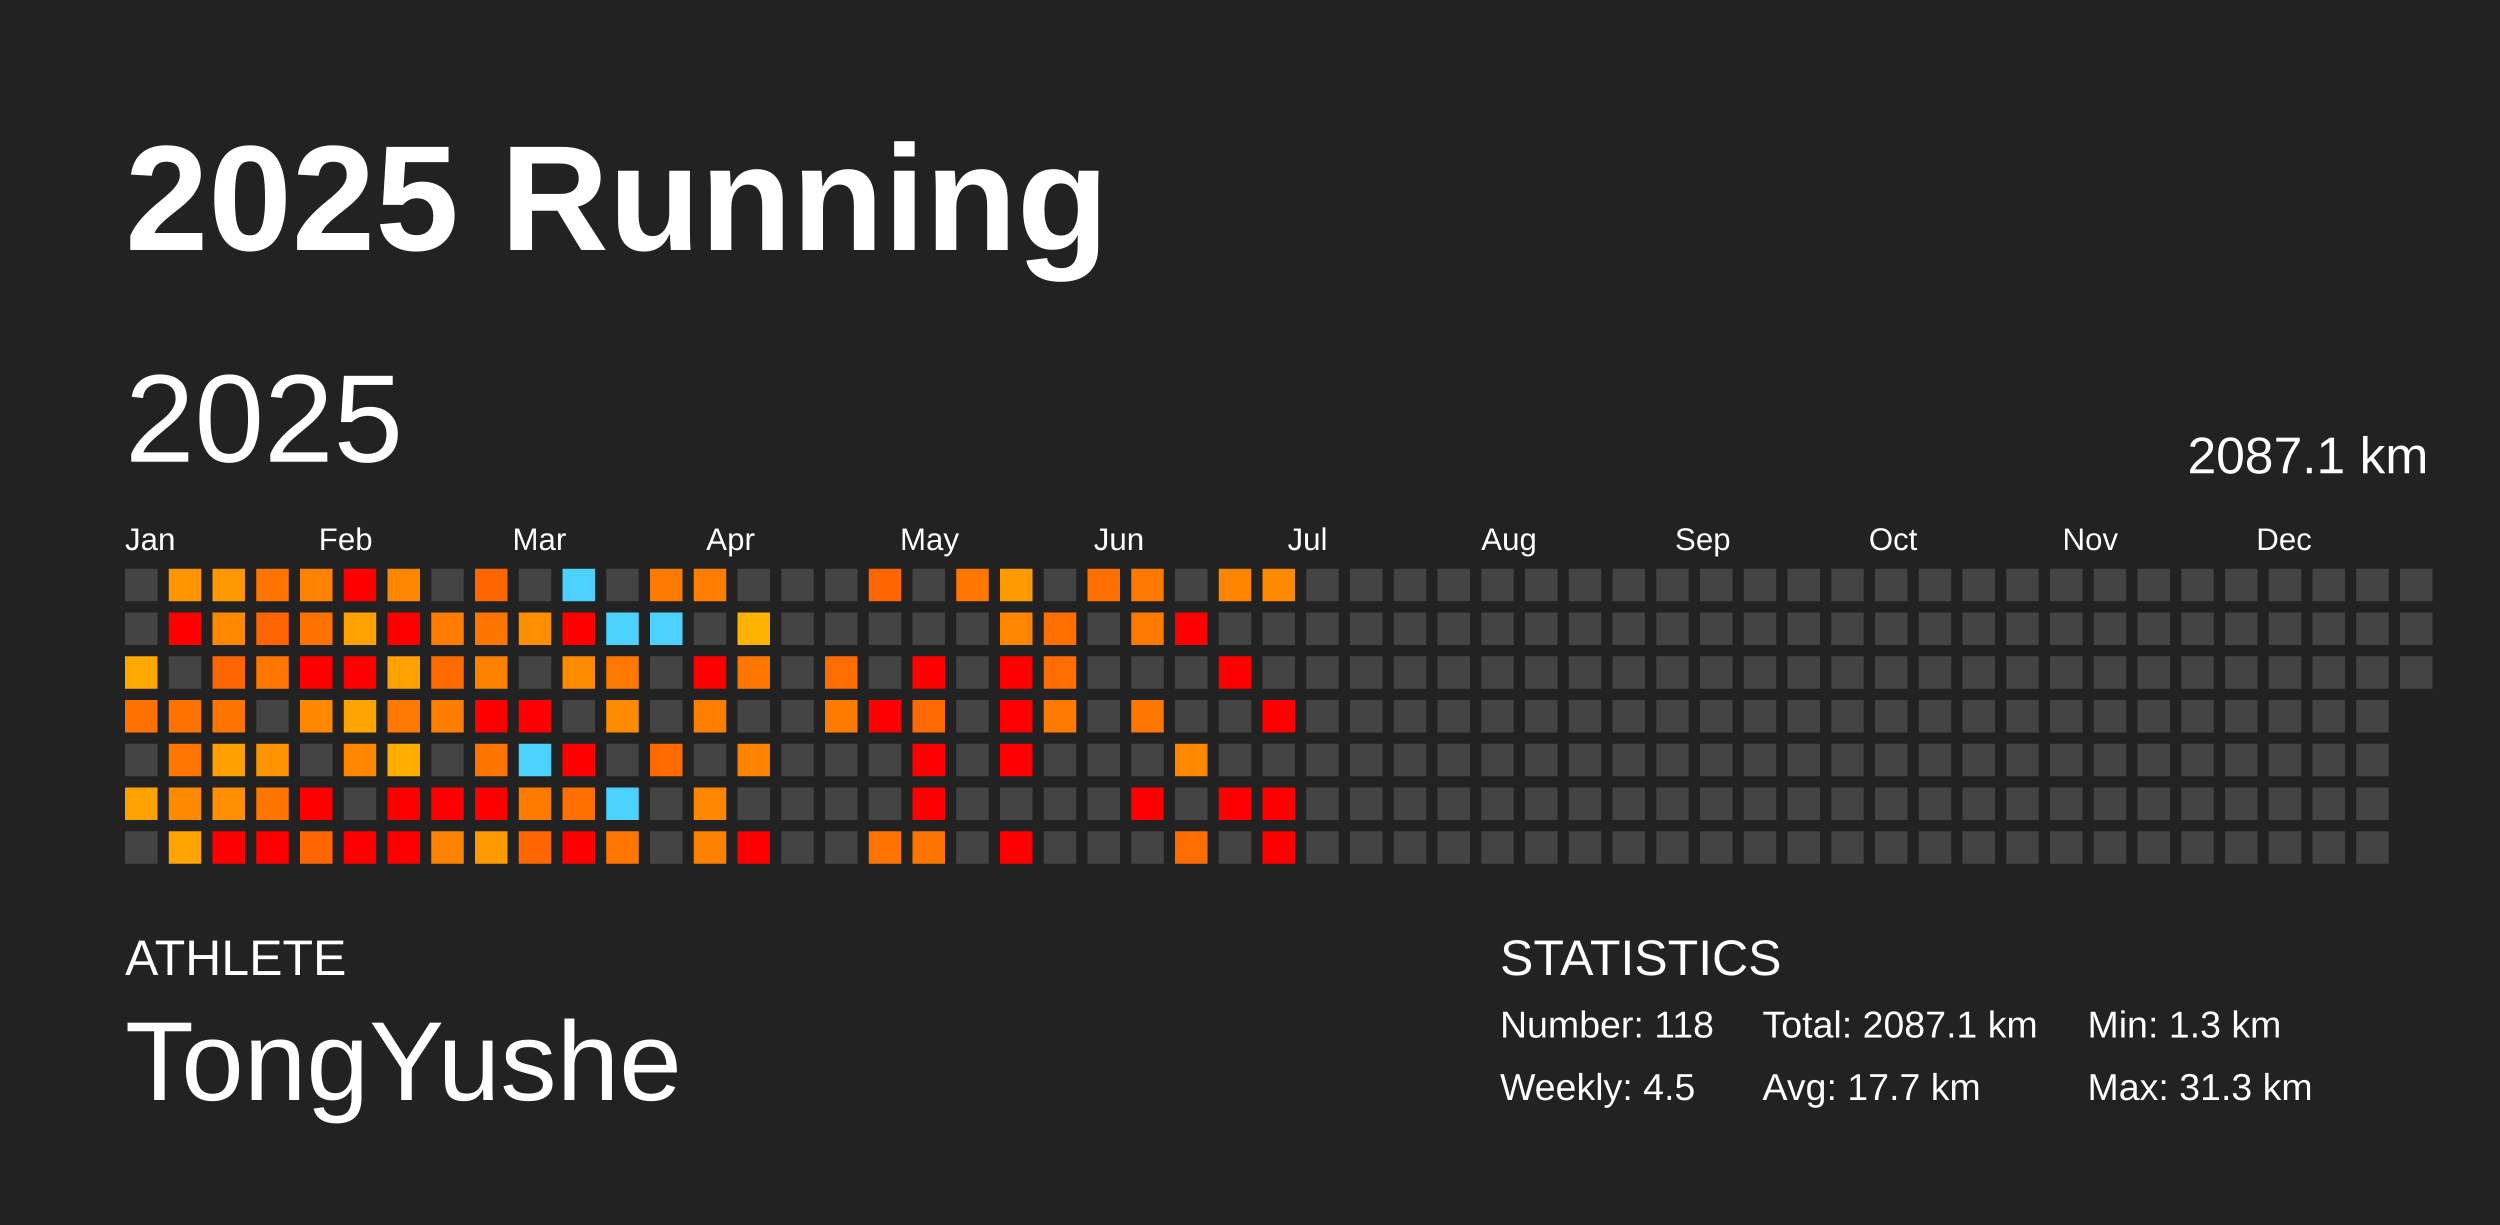
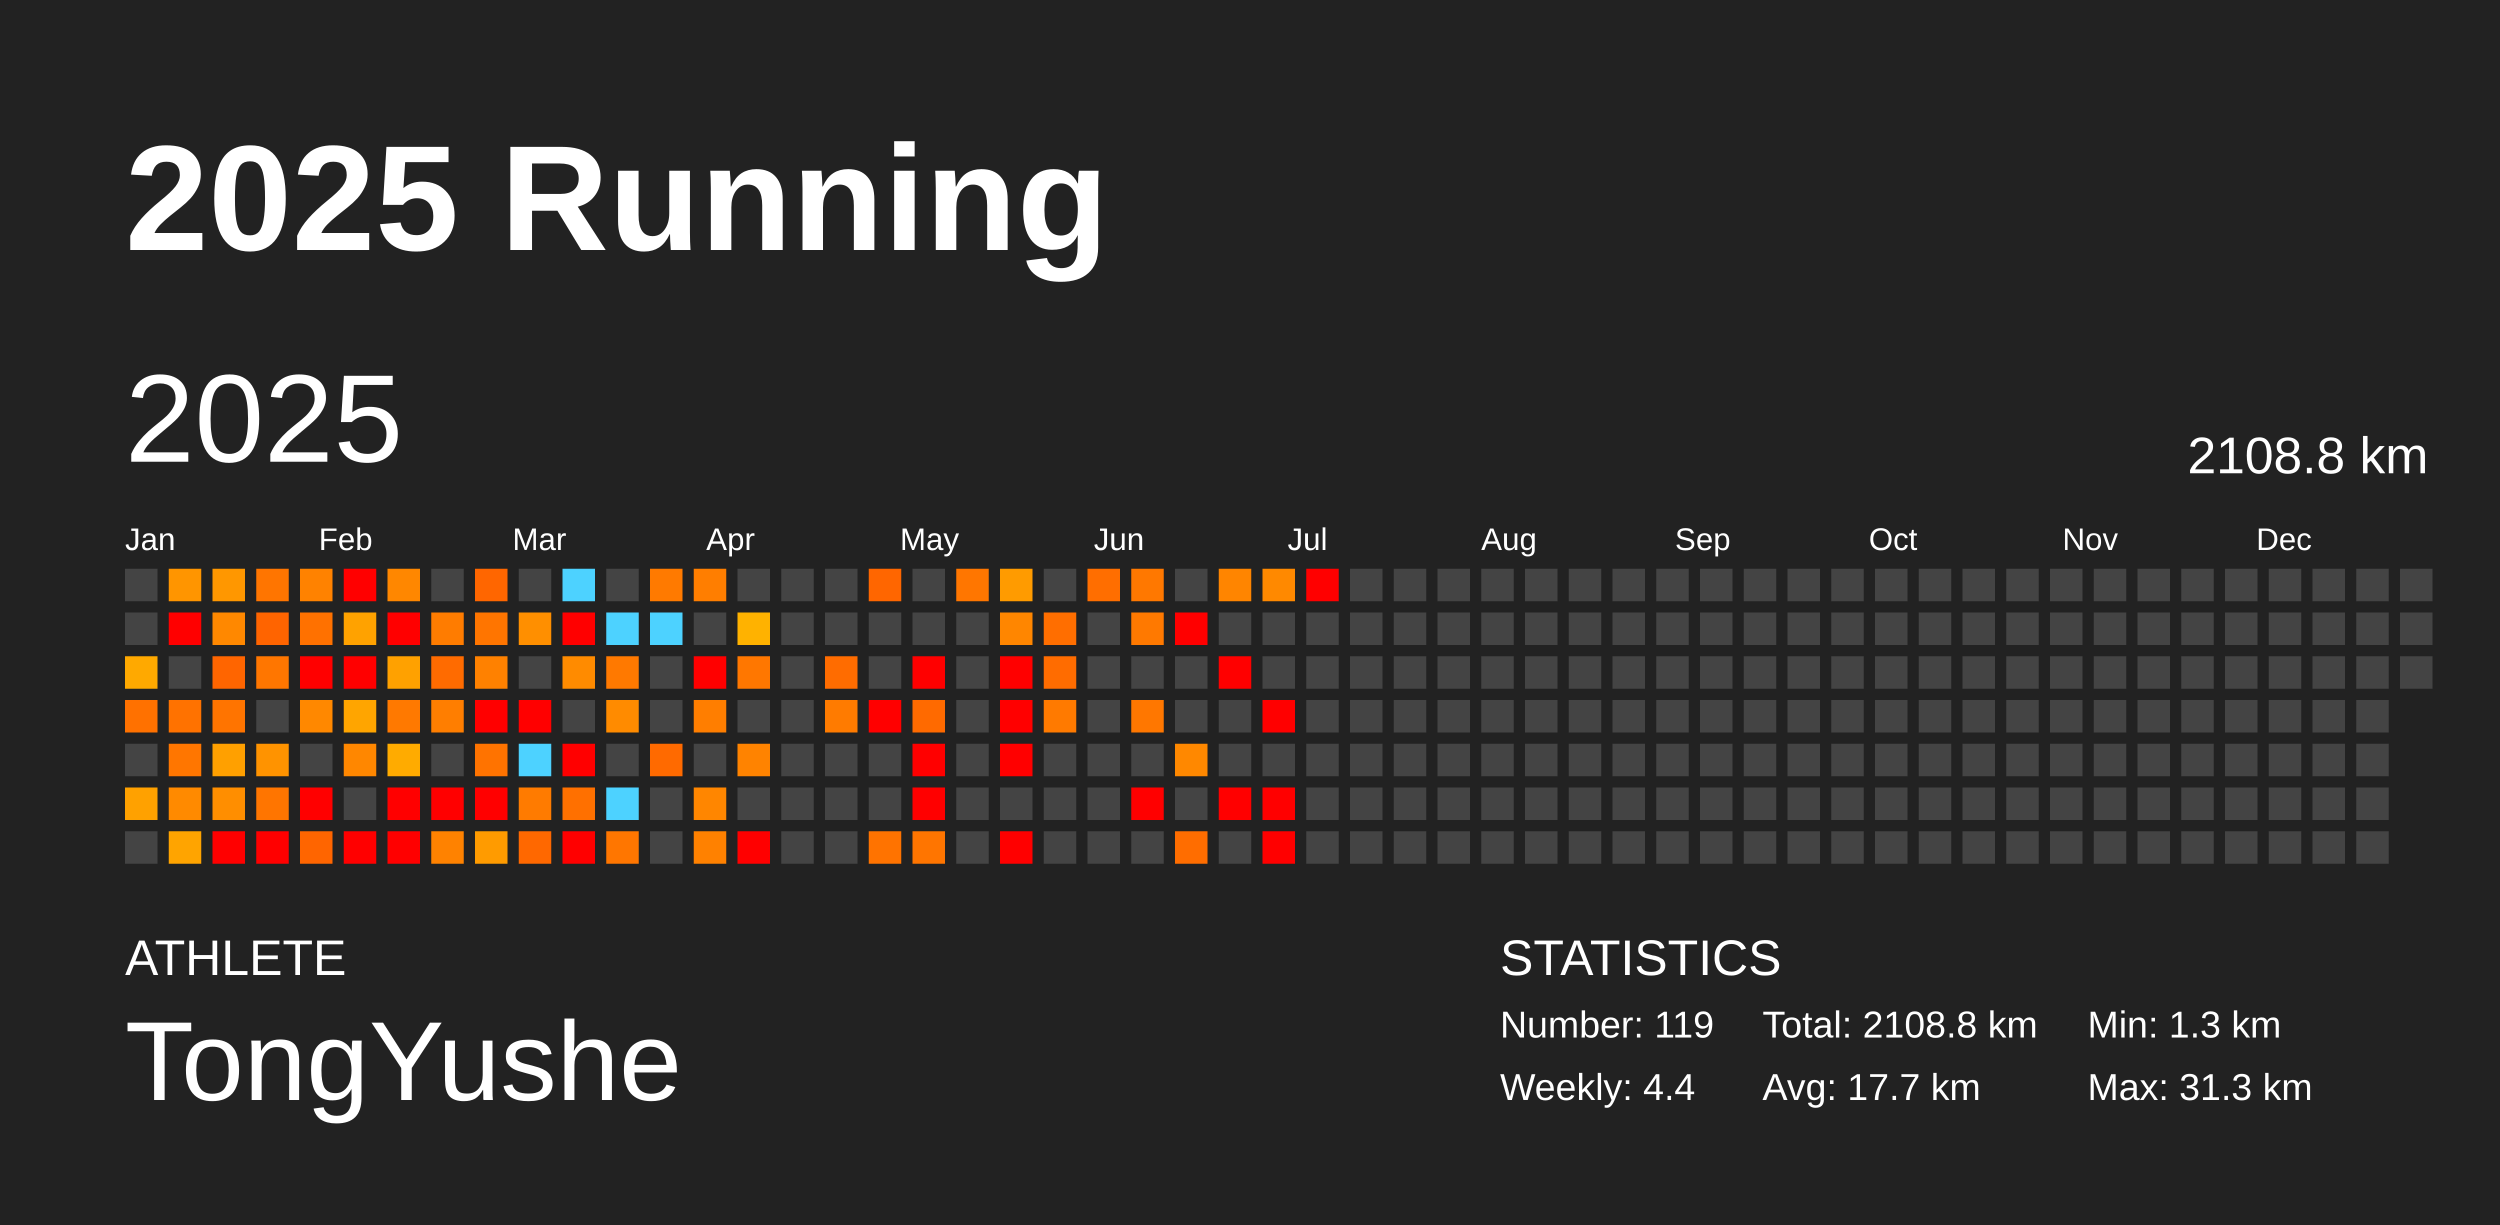
<svg xmlns="http://www.w3.org/2000/svg" baseProfile="full" height="98mm" version="1.1" viewBox="0,0,200,98" width="200mm">
  <defs />
  <rect fill="#222222" height="98" width="200" x="0" y="0" />
  <text fill="#FFFFFF" style="font-size:12px; font-family:Arial; font-weight:bold;" x="10" y="20">2025 Running</text>
  <text fill="#FFFFFF" style="font-size:4px; font-family:Arial" x="10" y="78">ATHLETE</text>
  <text fill="#FFFFFF" style="font-size:9px; font-family:Arial" x="10" y="88">TongYushe</text>
  <text fill="#FFFFFF" style="font-size:4px; font-family:Arial" x="120" y="78">STATISTICS</text>
-   <text fill="#FFFFFF" style="font-size:3px; font-family:Arial" x="120" y="83">Number: 118</text>
-   <text fill="#FFFFFF" style="font-size:3px; font-family:Arial" x="120" y="88">Weekly: 4.5</text>
-   <text fill="#FFFFFF" style="font-size:3px; font-family:Arial" x="141" y="83">Total: 2087.1 km</text>
+   <text fill="#FFFFFF" style="font-size:3px; font-family:Arial" x="120" y="83">Number: 119</text>
+   <text fill="#FFFFFF" style="font-size:3px; font-family:Arial" x="120" y="88">Weekly: 4.4</text>
+   <text fill="#FFFFFF" style="font-size:3px; font-family:Arial" x="141" y="83">Total: 2108.8 km</text>
  <text fill="#FFFFFF" style="font-size:3px; font-family:Arial" x="141" y="88">Avg: 17.7 km</text>
  <text fill="#FFFFFF" style="font-size:3px; font-family:Arial" x="167" y="83">Min: 1.3 km</text>
  <text fill="#FFFFFF" style="font-size:3px; font-family:Arial" x="167" y="88">Max: 31.3 km</text>
  <text dominant-baseline="hanging" fill="#FFFFFF" style="font-size:10.0px; font-family:Arial;" x="10" y="30">2025</text>
-   <text dominant-baseline="hanging" fill="#FFFFFF" style="font-size:4.125px; font-family:Arial;" x="175" y="35">2087.1 km</text>
+   <text dominant-baseline="hanging" fill="#FFFFFF" style="font-size:4.125px; font-family:Arial;" x="175" y="35">2108.8 km</text>
  <text fill="#FFFFFF" style="font-size:2.5px; font-family:Arial" x="10.0" y="44">Jan</text>
  <text fill="#FFFFFF" style="font-size:2.5px; font-family:Arial" x="25.5" y="44">Feb</text>
  <text fill="#FFFFFF" style="font-size:2.5px; font-family:Arial" x="41.0" y="44">Mar</text>
  <text fill="#FFFFFF" style="font-size:2.5px; font-family:Arial" x="56.5" y="44">Apr</text>
  <text fill="#FFFFFF" style="font-size:2.5px; font-family:Arial" x="72.0" y="44">May</text>
  <text fill="#FFFFFF" style="font-size:2.5px; font-family:Arial" x="87.5" y="44">Jun</text>
  <text fill="#FFFFFF" style="font-size:2.5px; font-family:Arial" x="103.0" y="44">Jul</text>
  <text fill="#FFFFFF" style="font-size:2.5px; font-family:Arial" x="118.5" y="44">Aug</text>
  <text fill="#FFFFFF" style="font-size:2.5px; font-family:Arial" x="134.0" y="44">Sep</text>
  <text fill="#FFFFFF" style="font-size:2.5px; font-family:Arial" x="149.5" y="44">Oct</text>
  <text fill="#FFFFFF" style="font-size:2.5px; font-family:Arial" x="165.0" y="44">Nov</text>
  <text fill="#FFFFFF" style="font-size:2.5px; font-family:Arial" x="180.5" y="44">Dec</text>
  <rect fill="#444444" height="2.6" width="2.6" x="10.0" y="45.5" />
  <rect fill="#444444" height="2.6" width="2.6" x="10.0" y="49.0" />
  <rect fill="#ffa900" height="2.6" width="2.6" x="10.0" y="52.5" />
  <rect fill="#ff7100" height="2.6" width="2.6" x="10.0" y="56.0" />
  <rect fill="#444444" height="2.6" width="2.6" x="10.0" y="59.5" />
  <rect fill="#ffa100" height="2.6" width="2.6" x="10.0" y="63.0" />
  <rect fill="#444444" height="2.6" width="2.6" x="10.0" y="66.5" />
  <rect fill="#ff9500" height="2.6" width="2.6" x="13.5" y="45.5" />
  <rect fill="red" height="2.6" width="2.6" x="13.5" y="49.0" />
  <rect fill="#444444" height="2.6" width="2.6" x="13.5" y="52.5" />
  <rect fill="#ff7200" height="2.6" width="2.6" x="13.5" y="56.0" />
  <rect fill="#ff7600" height="2.6" width="2.6" x="13.5" y="59.5" />
  <rect fill="#ff8a00" height="2.6" width="2.6" x="13.5" y="63.0" />
  <rect fill="#ffa400" height="2.6" width="2.6" x="13.5" y="66.5" />
  <rect fill="#ff9700" height="2.6" width="2.6" x="17.0" y="45.5" />
  <rect fill="#ff8800" height="2.6" width="2.6" x="17.0" y="49.0" />
  <rect fill="#ff6500" height="2.6" width="2.6" x="17.0" y="52.5" />
  <rect fill="#ff7400" height="2.6" width="2.6" x="17.0" y="56.0" />
  <rect fill="#ffa000" height="2.6" width="2.6" x="17.0" y="59.5" />
  <rect fill="#ff8e00" height="2.6" width="2.6" x="17.0" y="63.0" />
  <rect fill="red" height="2.6" width="2.6" x="17.0" y="66.5" />
  <rect fill="#ff7500" height="2.6" width="2.6" x="20.5" y="45.5" />
  <rect fill="#ff6400" height="2.6" width="2.6" x="20.5" y="49.0" />
  <rect fill="#ff7600" height="2.6" width="2.6" x="20.5" y="52.5" />
  <rect fill="#444444" height="2.6" width="2.6" x="20.5" y="56.0" />
  <rect fill="#ff9300" height="2.6" width="2.6" x="20.5" y="59.5" />
  <rect fill="#ff7500" height="2.6" width="2.6" x="20.5" y="63.0" />
  <rect fill="red" height="2.6" width="2.6" x="20.5" y="66.5" />
  <rect fill="#ff8200" height="2.6" width="2.6" x="24.0" y="45.5" />
  <rect fill="#ff7100" height="2.6" width="2.6" x="24.0" y="49.0" />
  <rect fill="red" height="2.6" width="2.6" x="24.0" y="52.5" />
  <rect fill="#ff8800" height="2.6" width="2.6" x="24.0" y="56.0" />
  <rect fill="#444444" height="2.6" width="2.6" x="24.0" y="59.5" />
  <rect fill="red" height="2.6" width="2.6" x="24.0" y="63.0" />
  <rect fill="#ff6500" height="2.6" width="2.6" x="24.0" y="66.5" />
  <rect fill="red" height="2.6" width="2.6" x="27.5" y="45.5" />
  <rect fill="#ffa200" height="2.6" width="2.6" x="27.5" y="49.0" />
  <rect fill="red" height="2.6" width="2.6" x="27.5" y="52.5" />
  <rect fill="#ffa500" height="2.6" width="2.6" x="27.5" y="56.0" />
  <rect fill="#ff8700" height="2.6" width="2.6" x="27.5" y="59.5" />
  <rect fill="#444444" height="2.6" width="2.6" x="27.5" y="63.0" />
  <rect fill="red" height="2.6" width="2.6" x="27.5" y="66.5" />
  <rect fill="#ff8700" height="2.6" width="2.6" x="31.0" y="45.5" />
  <rect fill="red" height="2.6" width="2.6" x="31.0" y="49.0" />
  <rect fill="#ffa100" height="2.6" width="2.6" x="31.0" y="52.5" />
  <rect fill="#ff7900" height="2.6" width="2.6" x="31.0" y="56.0" />
  <rect fill="#ffab00" height="2.6" width="2.6" x="31.0" y="59.5" />
  <rect fill="red" height="2.6" width="2.6" x="31.0" y="63.0" />
  <rect fill="red" height="2.6" width="2.6" x="31.0" y="66.5" />
  <rect fill="#444444" height="2.6" width="2.6" x="34.5" y="45.5" />
  <rect fill="#ff7c00" height="2.6" width="2.6" x="34.5" y="49.0" />
  <rect fill="#ff6b00" height="2.6" width="2.6" x="34.5" y="52.5" />
  <rect fill="#ff7e00" height="2.6" width="2.6" x="34.5" y="56.0" />
  <rect fill="#444444" height="2.6" width="2.6" x="34.5" y="59.5" />
  <rect fill="red" height="2.6" width="2.6" x="34.5" y="63.0" />
  <rect fill="#ff8200" height="2.6" width="2.6" x="34.5" y="66.5" />
  <rect fill="#ff6600" height="2.6" width="2.6" x="38.0" y="45.5" />
  <rect fill="#ff7500" height="2.6" width="2.6" x="38.0" y="49.0" />
  <rect fill="#ff8100" height="2.6" width="2.6" x="38.0" y="52.5" />
  <rect fill="red" height="2.6" width="2.6" x="38.0" y="56.0" />
  <rect fill="#ff7300" height="2.6" width="2.6" x="38.0" y="59.5" />
  <rect fill="red" height="2.6" width="2.6" x="38.0" y="63.0" />
  <rect fill="#ff9b00" height="2.6" width="2.6" x="38.0" y="66.5" />
  <rect fill="#444444" height="2.6" width="2.6" x="41.5" y="45.5" />
  <rect fill="#ff8f00" height="2.6" width="2.6" x="41.5" y="49.0" />
  <rect fill="#444444" height="2.6" width="2.6" x="41.5" y="52.5" />
  <rect fill="red" height="2.6" width="2.6" x="41.5" y="56.0" />
  <rect fill="#4dd2ff" height="2.6" width="2.6" x="41.5" y="59.5" />
  <rect fill="#ff7b00" height="2.6" width="2.6" x="41.5" y="63.0" />
  <rect fill="#ff6800" height="2.6" width="2.6" x="41.5" y="66.5" />
  <rect fill="#4dd2ff" height="2.6" width="2.6" x="45.0" y="45.5" />
  <rect fill="red" height="2.6" width="2.6" x="45.0" y="49.0" />
  <rect fill="#ff8b00" height="2.6" width="2.6" x="45.0" y="52.5" />
  <rect fill="#444444" height="2.6" width="2.6" x="45.0" y="56.0" />
  <rect fill="red" height="2.6" width="2.6" x="45.0" y="59.5" />
  <rect fill="#ff7000" height="2.6" width="2.6" x="45.0" y="63.0" />
  <rect fill="red" height="2.6" width="2.6" x="45.0" y="66.5" />
  <rect fill="#444444" height="2.6" width="2.6" x="48.5" y="45.5" />
  <rect fill="#4dd2ff" height="2.6" width="2.6" x="48.5" y="49.0" />
  <rect fill="#ff7900" height="2.6" width="2.6" x="48.5" y="52.5" />
  <rect fill="#ff8b00" height="2.6" width="2.6" x="48.5" y="56.0" />
  <rect fill="#444444" height="2.6" width="2.6" x="48.5" y="59.5" />
  <rect fill="#4dd2ff" height="2.6" width="2.6" x="48.5" y="63.0" />
  <rect fill="#ff7600" height="2.6" width="2.6" x="48.5" y="66.5" />
  <rect fill="#ff7a00" height="2.6" width="2.6" x="52.0" y="45.5" />
  <rect fill="#4dd2ff" height="2.6" width="2.6" x="52.0" y="49.0" />
  <rect fill="#444444" height="2.6" width="2.6" x="52.0" y="52.5" />
  <rect fill="#444444" height="2.6" width="2.6" x="52.0" y="56.0" />
  <rect fill="#ff6a00" height="2.6" width="2.6" x="52.0" y="59.5" />
  <rect fill="#444444" height="2.6" width="2.6" x="52.0" y="63.0" />
  <rect fill="#444444" height="2.6" width="2.6" x="52.0" y="66.5" />
  <rect fill="#ff7e00" height="2.6" width="2.6" x="55.5" y="45.5" />
  <rect fill="#444444" height="2.6" width="2.6" x="55.5" y="49.0" />
  <rect fill="red" height="2.6" width="2.6" x="55.5" y="52.5" />
  <rect fill="#ff7e00" height="2.6" width="2.6" x="55.5" y="56.0" />
  <rect fill="#444444" height="2.6" width="2.6" x="55.5" y="59.5" />
  <rect fill="#ff8600" height="2.6" width="2.6" x="55.5" y="63.0" />
  <rect fill="#ff8100" height="2.6" width="2.6" x="55.5" y="66.5" />
  <rect fill="#444444" height="2.6" width="2.6" x="59.0" y="45.5" />
  <rect fill="#ffb200" height="2.6" width="2.6" x="59.0" y="49.0" />
  <rect fill="#ff7700" height="2.6" width="2.6" x="59.0" y="52.5" />
  <rect fill="#444444" height="2.6" width="2.6" x="59.0" y="56.0" />
  <rect fill="#ff8300" height="2.6" width="2.6" x="59.0" y="59.5" />
  <rect fill="#444444" height="2.6" width="2.6" x="59.0" y="63.0" />
  <rect fill="red" height="2.6" width="2.6" x="59.0" y="66.5" />
  <rect fill="#444444" height="2.6" width="2.6" x="62.5" y="45.5" />
  <rect fill="#444444" height="2.6" width="2.6" x="62.5" y="49.0" />
  <rect fill="#444444" height="2.6" width="2.6" x="62.5" y="52.5" />
  <rect fill="#444444" height="2.6" width="2.6" x="62.5" y="56.0" />
  <rect fill="#444444" height="2.6" width="2.6" x="62.5" y="59.5" />
  <rect fill="#444444" height="2.6" width="2.6" x="62.5" y="63.0" />
  <rect fill="#444444" height="2.6" width="2.6" x="62.5" y="66.5" />
  <rect fill="#444444" height="2.6" width="2.6" x="66.0" y="45.5" />
  <rect fill="#444444" height="2.6" width="2.6" x="66.0" y="49.0" />
  <rect fill="#ff6c00" height="2.6" width="2.6" x="66.0" y="52.5" />
  <rect fill="#ff7b00" height="2.6" width="2.6" x="66.0" y="56.0" />
  <rect fill="#444444" height="2.6" width="2.6" x="66.0" y="59.5" />
  <rect fill="#444444" height="2.6" width="2.6" x="66.0" y="63.0" />
  <rect fill="#444444" height="2.6" width="2.6" x="66.0" y="66.5" />
  <rect fill="#ff6600" height="2.6" width="2.6" x="69.5" y="45.5" />
  <rect fill="#444444" height="2.6" width="2.6" x="69.5" y="49.0" />
  <rect fill="#444444" height="2.6" width="2.6" x="69.5" y="52.5" />
  <rect fill="red" height="2.6" width="2.6" x="69.5" y="56.0" />
  <rect fill="#444444" height="2.6" width="2.6" x="69.5" y="59.5" />
  <rect fill="#444444" height="2.6" width="2.6" x="69.5" y="63.0" />
  <rect fill="#ff7300" height="2.6" width="2.6" x="69.5" y="66.5" />
  <rect fill="#444444" height="2.6" width="2.6" x="73.0" y="45.5" />
  <rect fill="#444444" height="2.6" width="2.6" x="73.0" y="49.0" />
  <rect fill="red" height="2.6" width="2.6" x="73.0" y="52.5" />
  <rect fill="#ff6a00" height="2.6" width="2.6" x="73.0" y="56.0" />
  <rect fill="red" height="2.6" width="2.6" x="73.0" y="59.5" />
  <rect fill="red" height="2.6" width="2.6" x="73.0" y="63.0" />
  <rect fill="#ff7500" height="2.6" width="2.6" x="73.0" y="66.5" />
  <rect fill="#ff7600" height="2.6" width="2.6" x="76.5" y="45.5" />
  <rect fill="#444444" height="2.6" width="2.6" x="76.5" y="49.0" />
  <rect fill="#444444" height="2.6" width="2.6" x="76.5" y="52.5" />
  <rect fill="#444444" height="2.6" width="2.6" x="76.5" y="56.0" />
  <rect fill="#444444" height="2.6" width="2.6" x="76.5" y="59.5" />
  <rect fill="#444444" height="2.6" width="2.6" x="76.5" y="63.0" />
  <rect fill="#444444" height="2.6" width="2.6" x="76.5" y="66.5" />
  <rect fill="#ff9b00" height="2.6" width="2.6" x="80.0" y="45.5" />
  <rect fill="#ff8600" height="2.6" width="2.6" x="80.0" y="49.0" />
  <rect fill="red" height="2.6" width="2.6" x="80.0" y="52.5" />
  <rect fill="red" height="2.6" width="2.6" x="80.0" y="56.0" />
  <rect fill="red" height="2.6" width="2.6" x="80.0" y="59.5" />
  <rect fill="#444444" height="2.6" width="2.6" x="80.0" y="63.0" />
  <rect fill="red" height="2.6" width="2.6" x="80.0" y="66.5" />
  <rect fill="#444444" height="2.6" width="2.6" x="83.5" y="45.5" />
  <rect fill="#ff6e00" height="2.6" width="2.6" x="83.5" y="49.0" />
  <rect fill="#ff6c00" height="2.6" width="2.6" x="83.5" y="52.5" />
  <rect fill="#ff7a00" height="2.6" width="2.6" x="83.5" y="56.0" />
  <rect fill="#444444" height="2.6" width="2.6" x="83.5" y="59.5" />
  <rect fill="#444444" height="2.6" width="2.6" x="83.5" y="63.0" />
  <rect fill="#444444" height="2.6" width="2.6" x="83.5" y="66.5" />
  <rect fill="#ff6e00" height="2.6" width="2.6" x="87.0" y="45.5" />
  <rect fill="#444444" height="2.6" width="2.6" x="87.0" y="49.0" />
  <rect fill="#444444" height="2.6" width="2.6" x="87.0" y="52.5" />
  <rect fill="#444444" height="2.6" width="2.6" x="87.0" y="56.0" />
  <rect fill="#444444" height="2.6" width="2.6" x="87.0" y="59.5" />
  <rect fill="#444444" height="2.6" width="2.6" x="87.0" y="63.0" />
  <rect fill="#444444" height="2.6" width="2.6" x="87.0" y="66.5" />
  <rect fill="#ff7800" height="2.6" width="2.6" x="90.5" y="45.5" />
  <rect fill="#ff7900" height="2.6" width="2.6" x="90.5" y="49.0" />
  <rect fill="#444444" height="2.6" width="2.6" x="90.5" y="52.5" />
  <rect fill="#ff7700" height="2.6" width="2.6" x="90.5" y="56.0" />
  <rect fill="#444444" height="2.6" width="2.6" x="90.5" y="59.5" />
  <rect fill="red" height="2.6" width="2.6" x="90.5" y="63.0" />
  <rect fill="#444444" height="2.6" width="2.6" x="90.5" y="66.5" />
  <rect fill="#444444" height="2.6" width="2.6" x="94.0" y="45.5" />
  <rect fill="red" height="2.6" width="2.6" x="94.0" y="49.0" />
  <rect fill="#444444" height="2.6" width="2.6" x="94.0" y="52.5" />
  <rect fill="#444444" height="2.6" width="2.6" x="94.0" y="56.0" />
  <rect fill="#ff8800" height="2.6" width="2.6" x="94.0" y="59.5" />
  <rect fill="#444444" height="2.6" width="2.6" x="94.0" y="63.0" />
  <rect fill="#ff6d00" height="2.6" width="2.6" x="94.0" y="66.5" />
  <rect fill="#ff8500" height="2.6" width="2.6" x="97.5" y="45.5" />
  <rect fill="#444444" height="2.6" width="2.6" x="97.5" y="49.0" />
  <rect fill="red" height="2.6" width="2.6" x="97.5" y="52.5" />
  <rect fill="#444444" height="2.6" width="2.6" x="97.5" y="56.0" />
  <rect fill="#444444" height="2.6" width="2.6" x="97.5" y="59.5" />
  <rect fill="red" height="2.6" width="2.6" x="97.5" y="63.0" />
  <rect fill="#444444" height="2.6" width="2.6" x="97.5" y="66.5" />
  <rect fill="#ff8900" height="2.6" width="2.6" x="101.0" y="45.5" />
  <rect fill="#444444" height="2.6" width="2.6" x="101.0" y="49.0" />
  <rect fill="#444444" height="2.6" width="2.6" x="101.0" y="52.5" />
  <rect fill="red" height="2.6" width="2.6" x="101.0" y="56.0" />
  <rect fill="#444444" height="2.6" width="2.6" x="101.0" y="59.5" />
  <rect fill="red" height="2.6" width="2.6" x="101.0" y="63.0" />
  <rect fill="red" height="2.6" width="2.6" x="101.0" y="66.5" />
-   <rect fill="#444444" height="2.6" width="2.6" x="104.5" y="45.5" />
+   <rect fill="red" height="2.6" width="2.6" x="104.5" y="45.5" />
  <rect fill="#444444" height="2.6" width="2.6" x="104.5" y="49.0" />
  <rect fill="#444444" height="2.6" width="2.6" x="104.5" y="52.5" />
  <rect fill="#444444" height="2.6" width="2.6" x="104.5" y="56.0" />
  <rect fill="#444444" height="2.6" width="2.6" x="104.5" y="59.5" />
  <rect fill="#444444" height="2.6" width="2.6" x="104.5" y="63.0" />
  <rect fill="#444444" height="2.6" width="2.6" x="104.5" y="66.5" />
  <rect fill="#444444" height="2.6" width="2.6" x="108.0" y="45.5" />
  <rect fill="#444444" height="2.6" width="2.6" x="108.0" y="49.0" />
  <rect fill="#444444" height="2.6" width="2.6" x="108.0" y="52.5" />
  <rect fill="#444444" height="2.6" width="2.6" x="108.0" y="56.0" />
  <rect fill="#444444" height="2.6" width="2.6" x="108.0" y="59.5" />
  <rect fill="#444444" height="2.6" width="2.6" x="108.0" y="63.0" />
  <rect fill="#444444" height="2.6" width="2.6" x="108.0" y="66.5" />
  <rect fill="#444444" height="2.6" width="2.6" x="111.5" y="45.5" />
  <rect fill="#444444" height="2.6" width="2.6" x="111.5" y="49.0" />
  <rect fill="#444444" height="2.6" width="2.6" x="111.5" y="52.5" />
  <rect fill="#444444" height="2.6" width="2.6" x="111.5" y="56.0" />
  <rect fill="#444444" height="2.6" width="2.6" x="111.5" y="59.5" />
  <rect fill="#444444" height="2.6" width="2.6" x="111.5" y="63.0" />
  <rect fill="#444444" height="2.6" width="2.6" x="111.5" y="66.5" />
  <rect fill="#444444" height="2.6" width="2.6" x="115.0" y="45.5" />
  <rect fill="#444444" height="2.6" width="2.6" x="115.0" y="49.0" />
  <rect fill="#444444" height="2.6" width="2.6" x="115.0" y="52.5" />
  <rect fill="#444444" height="2.6" width="2.6" x="115.0" y="56.0" />
  <rect fill="#444444" height="2.6" width="2.6" x="115.0" y="59.5" />
  <rect fill="#444444" height="2.6" width="2.6" x="115.0" y="63.0" />
  <rect fill="#444444" height="2.6" width="2.6" x="115.0" y="66.5" />
  <rect fill="#444444" height="2.6" width="2.6" x="118.5" y="45.5" />
  <rect fill="#444444" height="2.6" width="2.6" x="118.5" y="49.0" />
  <rect fill="#444444" height="2.6" width="2.6" x="118.5" y="52.5" />
  <rect fill="#444444" height="2.6" width="2.6" x="118.5" y="56.0" />
  <rect fill="#444444" height="2.6" width="2.6" x="118.5" y="59.5" />
  <rect fill="#444444" height="2.6" width="2.6" x="118.5" y="63.0" />
  <rect fill="#444444" height="2.6" width="2.6" x="118.5" y="66.5" />
  <rect fill="#444444" height="2.6" width="2.6" x="122.0" y="45.5" />
  <rect fill="#444444" height="2.6" width="2.6" x="122.0" y="49.0" />
  <rect fill="#444444" height="2.6" width="2.6" x="122.0" y="52.5" />
  <rect fill="#444444" height="2.6" width="2.6" x="122.0" y="56.0" />
  <rect fill="#444444" height="2.6" width="2.6" x="122.0" y="59.5" />
  <rect fill="#444444" height="2.6" width="2.6" x="122.0" y="63.0" />
  <rect fill="#444444" height="2.6" width="2.6" x="122.0" y="66.5" />
  <rect fill="#444444" height="2.6" width="2.6" x="125.5" y="45.5" />
  <rect fill="#444444" height="2.6" width="2.6" x="125.5" y="49.0" />
  <rect fill="#444444" height="2.6" width="2.6" x="125.5" y="52.5" />
  <rect fill="#444444" height="2.6" width="2.6" x="125.5" y="56.0" />
  <rect fill="#444444" height="2.6" width="2.6" x="125.5" y="59.5" />
  <rect fill="#444444" height="2.6" width="2.6" x="125.5" y="63.0" />
  <rect fill="#444444" height="2.6" width="2.6" x="125.5" y="66.5" />
  <rect fill="#444444" height="2.6" width="2.6" x="129.0" y="45.5" />
  <rect fill="#444444" height="2.6" width="2.6" x="129.0" y="49.0" />
  <rect fill="#444444" height="2.6" width="2.6" x="129.0" y="52.5" />
  <rect fill="#444444" height="2.6" width="2.6" x="129.0" y="56.0" />
  <rect fill="#444444" height="2.6" width="2.6" x="129.0" y="59.5" />
  <rect fill="#444444" height="2.6" width="2.6" x="129.0" y="63.0" />
  <rect fill="#444444" height="2.6" width="2.6" x="129.0" y="66.5" />
  <rect fill="#444444" height="2.6" width="2.6" x="132.5" y="45.5" />
  <rect fill="#444444" height="2.6" width="2.6" x="132.5" y="49.0" />
  <rect fill="#444444" height="2.6" width="2.6" x="132.5" y="52.5" />
  <rect fill="#444444" height="2.6" width="2.6" x="132.5" y="56.0" />
  <rect fill="#444444" height="2.6" width="2.6" x="132.5" y="59.5" />
  <rect fill="#444444" height="2.6" width="2.6" x="132.5" y="63.0" />
  <rect fill="#444444" height="2.6" width="2.6" x="132.5" y="66.5" />
  <rect fill="#444444" height="2.6" width="2.6" x="136.0" y="45.5" />
  <rect fill="#444444" height="2.6" width="2.6" x="136.0" y="49.0" />
  <rect fill="#444444" height="2.6" width="2.6" x="136.0" y="52.5" />
  <rect fill="#444444" height="2.6" width="2.6" x="136.0" y="56.0" />
  <rect fill="#444444" height="2.6" width="2.6" x="136.0" y="59.5" />
  <rect fill="#444444" height="2.6" width="2.6" x="136.0" y="63.0" />
  <rect fill="#444444" height="2.6" width="2.6" x="136.0" y="66.5" />
  <rect fill="#444444" height="2.6" width="2.6" x="139.5" y="45.5" />
  <rect fill="#444444" height="2.6" width="2.6" x="139.5" y="49.0" />
  <rect fill="#444444" height="2.6" width="2.6" x="139.5" y="52.5" />
  <rect fill="#444444" height="2.6" width="2.6" x="139.5" y="56.0" />
  <rect fill="#444444" height="2.6" width="2.6" x="139.5" y="59.5" />
  <rect fill="#444444" height="2.6" width="2.6" x="139.5" y="63.0" />
  <rect fill="#444444" height="2.6" width="2.6" x="139.5" y="66.5" />
  <rect fill="#444444" height="2.6" width="2.6" x="143.0" y="45.5" />
  <rect fill="#444444" height="2.6" width="2.6" x="143.0" y="49.0" />
  <rect fill="#444444" height="2.6" width="2.6" x="143.0" y="52.5" />
  <rect fill="#444444" height="2.6" width="2.6" x="143.0" y="56.0" />
  <rect fill="#444444" height="2.6" width="2.6" x="143.0" y="59.5" />
  <rect fill="#444444" height="2.6" width="2.6" x="143.0" y="63.0" />
  <rect fill="#444444" height="2.6" width="2.6" x="143.0" y="66.5" />
  <rect fill="#444444" height="2.6" width="2.6" x="146.5" y="45.5" />
  <rect fill="#444444" height="2.6" width="2.6" x="146.5" y="49.0" />
  <rect fill="#444444" height="2.6" width="2.6" x="146.5" y="52.5" />
  <rect fill="#444444" height="2.6" width="2.6" x="146.5" y="56.0" />
  <rect fill="#444444" height="2.6" width="2.6" x="146.5" y="59.5" />
  <rect fill="#444444" height="2.6" width="2.6" x="146.5" y="63.0" />
  <rect fill="#444444" height="2.6" width="2.6" x="146.5" y="66.5" />
  <rect fill="#444444" height="2.6" width="2.6" x="150.0" y="45.5" />
  <rect fill="#444444" height="2.6" width="2.6" x="150.0" y="49.0" />
  <rect fill="#444444" height="2.6" width="2.6" x="150.0" y="52.5" />
  <rect fill="#444444" height="2.6" width="2.6" x="150.0" y="56.0" />
  <rect fill="#444444" height="2.6" width="2.6" x="150.0" y="59.5" />
  <rect fill="#444444" height="2.6" width="2.6" x="150.0" y="63.0" />
  <rect fill="#444444" height="2.6" width="2.6" x="150.0" y="66.5" />
  <rect fill="#444444" height="2.6" width="2.6" x="153.5" y="45.5" />
  <rect fill="#444444" height="2.6" width="2.6" x="153.5" y="49.0" />
  <rect fill="#444444" height="2.6" width="2.6" x="153.5" y="52.5" />
  <rect fill="#444444" height="2.6" width="2.6" x="153.5" y="56.0" />
  <rect fill="#444444" height="2.6" width="2.6" x="153.5" y="59.5" />
  <rect fill="#444444" height="2.6" width="2.6" x="153.5" y="63.0" />
  <rect fill="#444444" height="2.6" width="2.6" x="153.5" y="66.5" />
  <rect fill="#444444" height="2.6" width="2.6" x="157.0" y="45.5" />
  <rect fill="#444444" height="2.6" width="2.6" x="157.0" y="49.0" />
  <rect fill="#444444" height="2.6" width="2.6" x="157.0" y="52.5" />
  <rect fill="#444444" height="2.6" width="2.6" x="157.0" y="56.0" />
  <rect fill="#444444" height="2.6" width="2.6" x="157.0" y="59.5" />
  <rect fill="#444444" height="2.6" width="2.6" x="157.0" y="63.0" />
  <rect fill="#444444" height="2.6" width="2.6" x="157.0" y="66.5" />
  <rect fill="#444444" height="2.6" width="2.6" x="160.5" y="45.5" />
  <rect fill="#444444" height="2.6" width="2.6" x="160.5" y="49.0" />
  <rect fill="#444444" height="2.6" width="2.6" x="160.5" y="52.5" />
  <rect fill="#444444" height="2.6" width="2.6" x="160.5" y="56.0" />
  <rect fill="#444444" height="2.6" width="2.6" x="160.5" y="59.5" />
  <rect fill="#444444" height="2.6" width="2.6" x="160.5" y="63.0" />
  <rect fill="#444444" height="2.6" width="2.6" x="160.5" y="66.5" />
  <rect fill="#444444" height="2.6" width="2.6" x="164.0" y="45.5" />
  <rect fill="#444444" height="2.6" width="2.6" x="164.0" y="49.0" />
  <rect fill="#444444" height="2.6" width="2.6" x="164.0" y="52.5" />
  <rect fill="#444444" height="2.6" width="2.6" x="164.0" y="56.0" />
  <rect fill="#444444" height="2.6" width="2.6" x="164.0" y="59.5" />
  <rect fill="#444444" height="2.6" width="2.6" x="164.0" y="63.0" />
  <rect fill="#444444" height="2.6" width="2.6" x="164.0" y="66.5" />
  <rect fill="#444444" height="2.6" width="2.6" x="167.5" y="45.5" />
  <rect fill="#444444" height="2.6" width="2.6" x="167.5" y="49.0" />
  <rect fill="#444444" height="2.6" width="2.6" x="167.5" y="52.5" />
  <rect fill="#444444" height="2.6" width="2.6" x="167.5" y="56.0" />
  <rect fill="#444444" height="2.6" width="2.6" x="167.5" y="59.5" />
  <rect fill="#444444" height="2.6" width="2.6" x="167.5" y="63.0" />
  <rect fill="#444444" height="2.6" width="2.6" x="167.5" y="66.5" />
  <rect fill="#444444" height="2.6" width="2.6" x="171.0" y="45.5" />
  <rect fill="#444444" height="2.6" width="2.6" x="171.0" y="49.0" />
  <rect fill="#444444" height="2.6" width="2.6" x="171.0" y="52.5" />
  <rect fill="#444444" height="2.6" width="2.6" x="171.0" y="56.0" />
  <rect fill="#444444" height="2.6" width="2.6" x="171.0" y="59.5" />
  <rect fill="#444444" height="2.6" width="2.6" x="171.0" y="63.0" />
  <rect fill="#444444" height="2.6" width="2.6" x="171.0" y="66.5" />
  <rect fill="#444444" height="2.6" width="2.6" x="174.5" y="45.5" />
  <rect fill="#444444" height="2.6" width="2.6" x="174.5" y="49.0" />
  <rect fill="#444444" height="2.6" width="2.6" x="174.5" y="52.5" />
  <rect fill="#444444" height="2.6" width="2.6" x="174.5" y="56.0" />
  <rect fill="#444444" height="2.6" width="2.6" x="174.5" y="59.5" />
  <rect fill="#444444" height="2.6" width="2.6" x="174.5" y="63.0" />
  <rect fill="#444444" height="2.6" width="2.6" x="174.5" y="66.5" />
  <rect fill="#444444" height="2.6" width="2.6" x="178.0" y="45.5" />
  <rect fill="#444444" height="2.6" width="2.6" x="178.0" y="49.0" />
  <rect fill="#444444" height="2.6" width="2.6" x="178.0" y="52.5" />
  <rect fill="#444444" height="2.6" width="2.6" x="178.0" y="56.0" />
  <rect fill="#444444" height="2.6" width="2.6" x="178.0" y="59.5" />
  <rect fill="#444444" height="2.6" width="2.6" x="178.0" y="63.0" />
  <rect fill="#444444" height="2.6" width="2.6" x="178.0" y="66.5" />
  <rect fill="#444444" height="2.6" width="2.6" x="181.5" y="45.5" />
  <rect fill="#444444" height="2.6" width="2.6" x="181.5" y="49.0" />
  <rect fill="#444444" height="2.6" width="2.6" x="181.5" y="52.5" />
  <rect fill="#444444" height="2.6" width="2.6" x="181.5" y="56.0" />
  <rect fill="#444444" height="2.6" width="2.6" x="181.5" y="59.5" />
  <rect fill="#444444" height="2.6" width="2.6" x="181.5" y="63.0" />
  <rect fill="#444444" height="2.6" width="2.6" x="181.5" y="66.5" />
  <rect fill="#444444" height="2.6" width="2.6" x="185.0" y="45.5" />
  <rect fill="#444444" height="2.6" width="2.6" x="185.0" y="49.0" />
  <rect fill="#444444" height="2.6" width="2.6" x="185.0" y="52.5" />
  <rect fill="#444444" height="2.6" width="2.6" x="185.0" y="56.0" />
  <rect fill="#444444" height="2.6" width="2.6" x="185.0" y="59.5" />
  <rect fill="#444444" height="2.6" width="2.6" x="185.0" y="63.0" />
  <rect fill="#444444" height="2.6" width="2.6" x="185.0" y="66.5" />
  <rect fill="#444444" height="2.6" width="2.6" x="188.5" y="45.5" />
  <rect fill="#444444" height="2.6" width="2.6" x="188.5" y="49.0" />
  <rect fill="#444444" height="2.6" width="2.6" x="188.5" y="52.5" />
  <rect fill="#444444" height="2.6" width="2.6" x="188.5" y="56.0" />
  <rect fill="#444444" height="2.6" width="2.6" x="188.5" y="59.5" />
  <rect fill="#444444" height="2.6" width="2.6" x="188.5" y="63.0" />
  <rect fill="#444444" height="2.6" width="2.6" x="188.5" y="66.5" />
  <rect fill="#444444" height="2.6" width="2.6" x="192.0" y="45.5" />
  <rect fill="#444444" height="2.6" width="2.6" x="192.0" y="49.0" />
  <rect fill="#444444" height="2.6" width="2.6" x="192.0" y="52.5" />
</svg>
